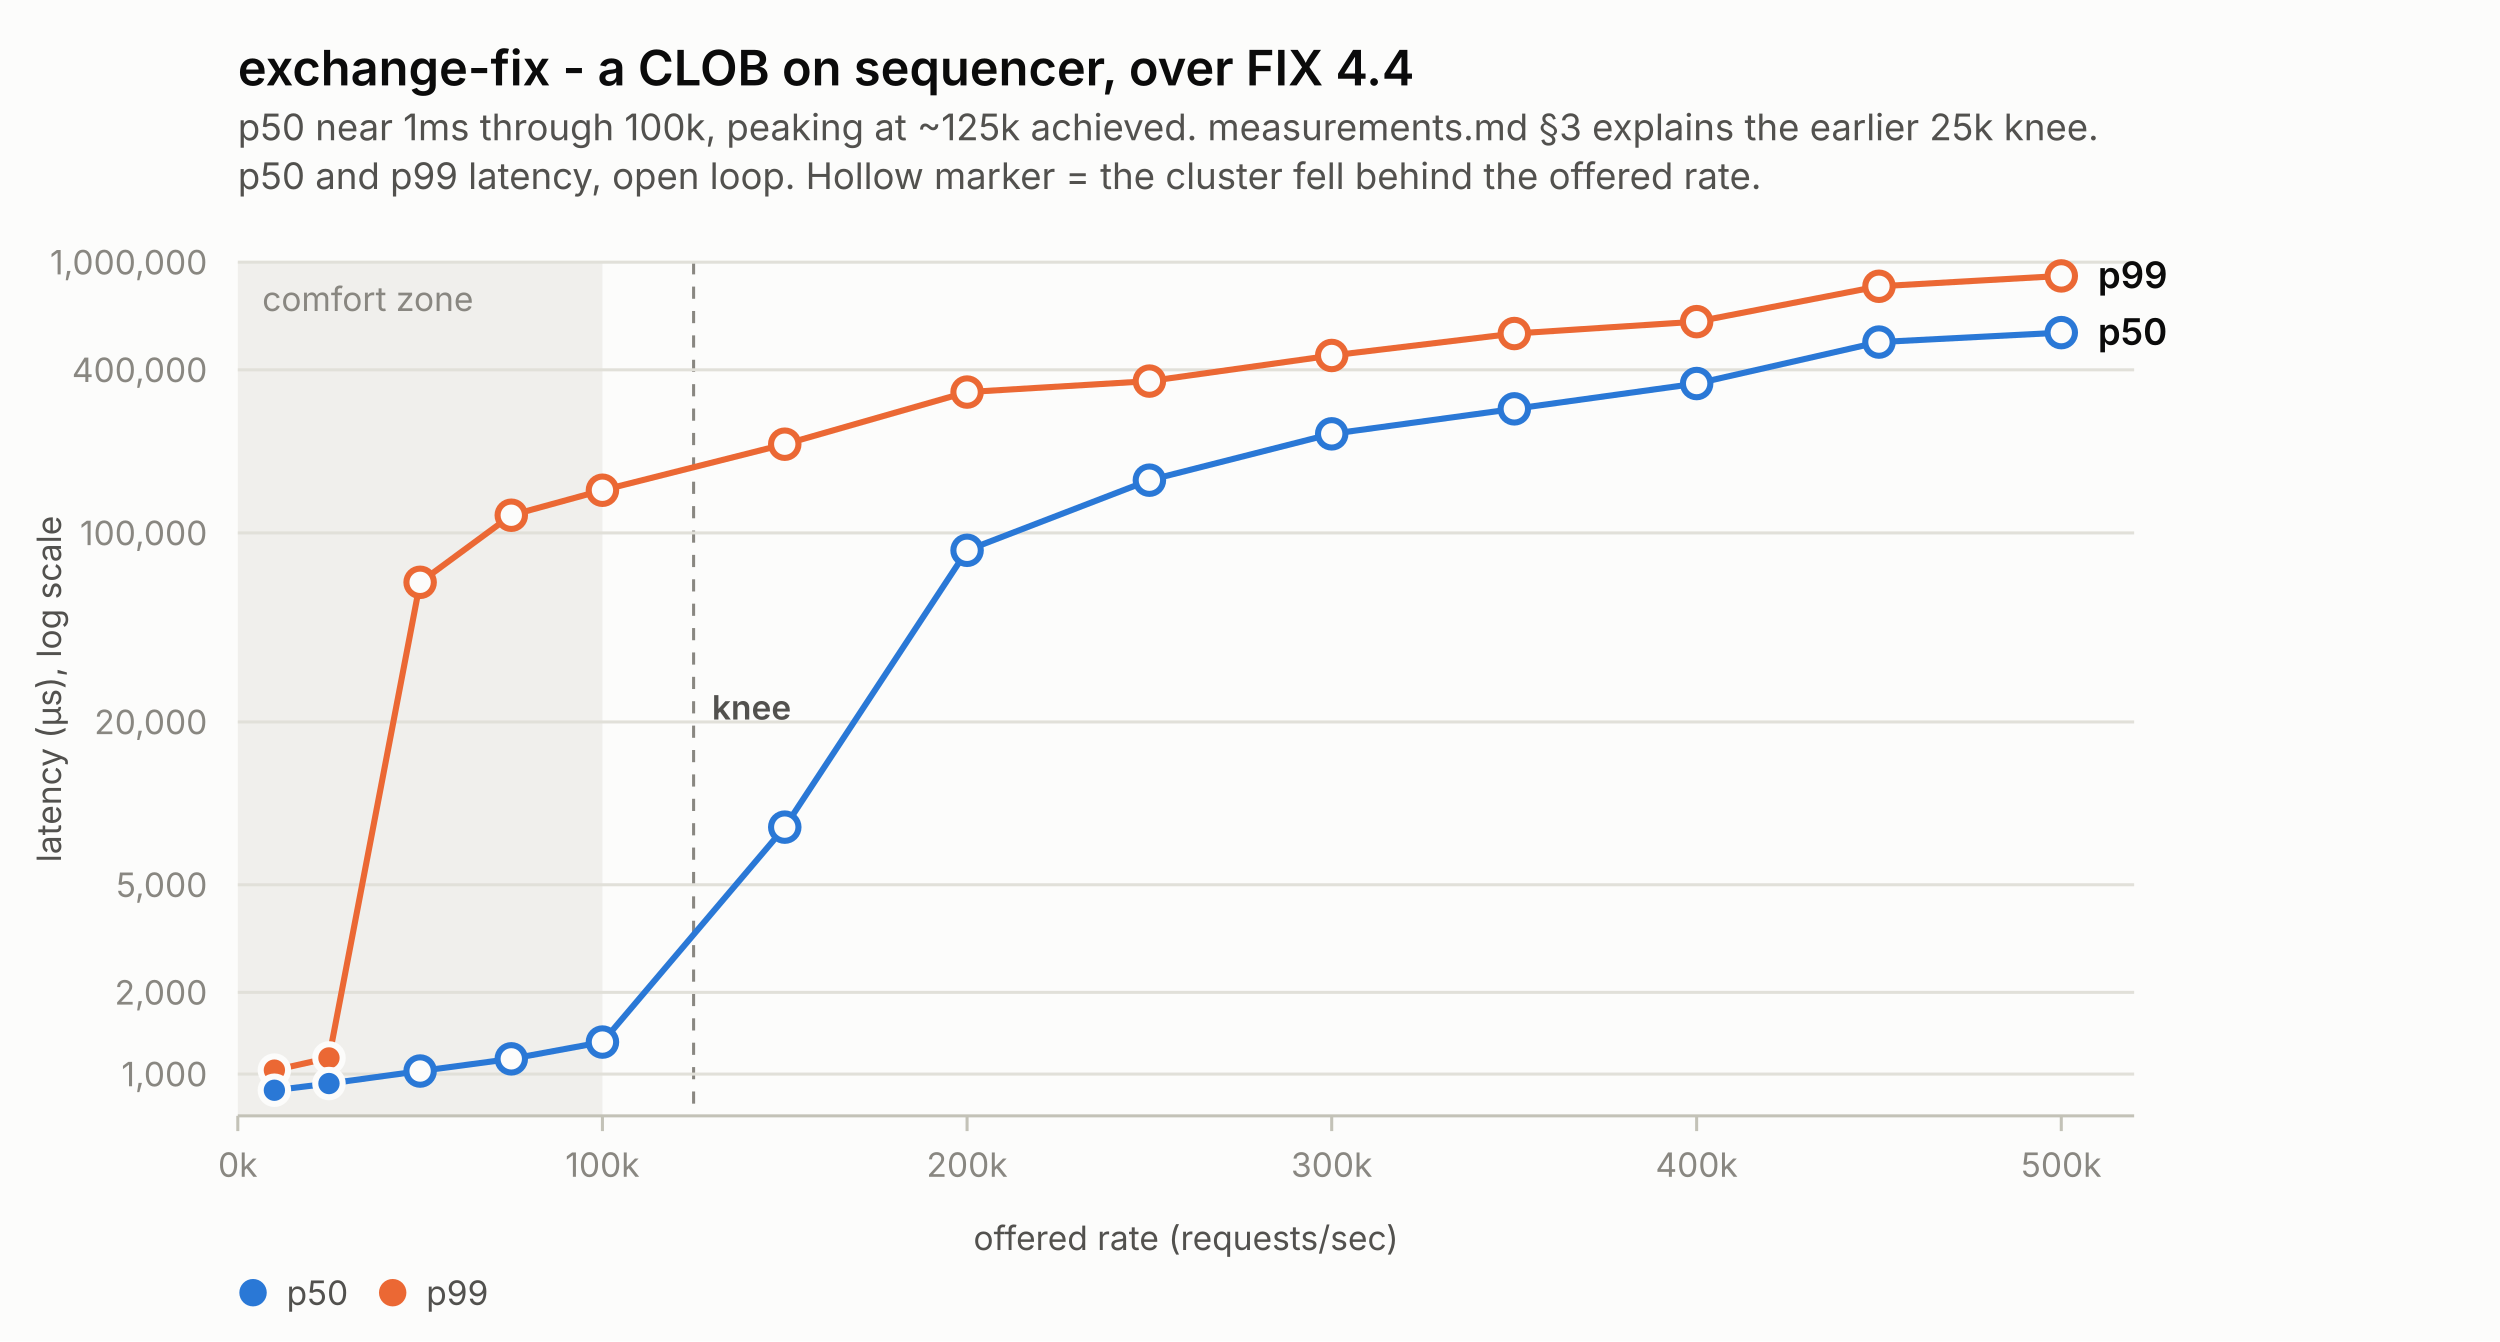
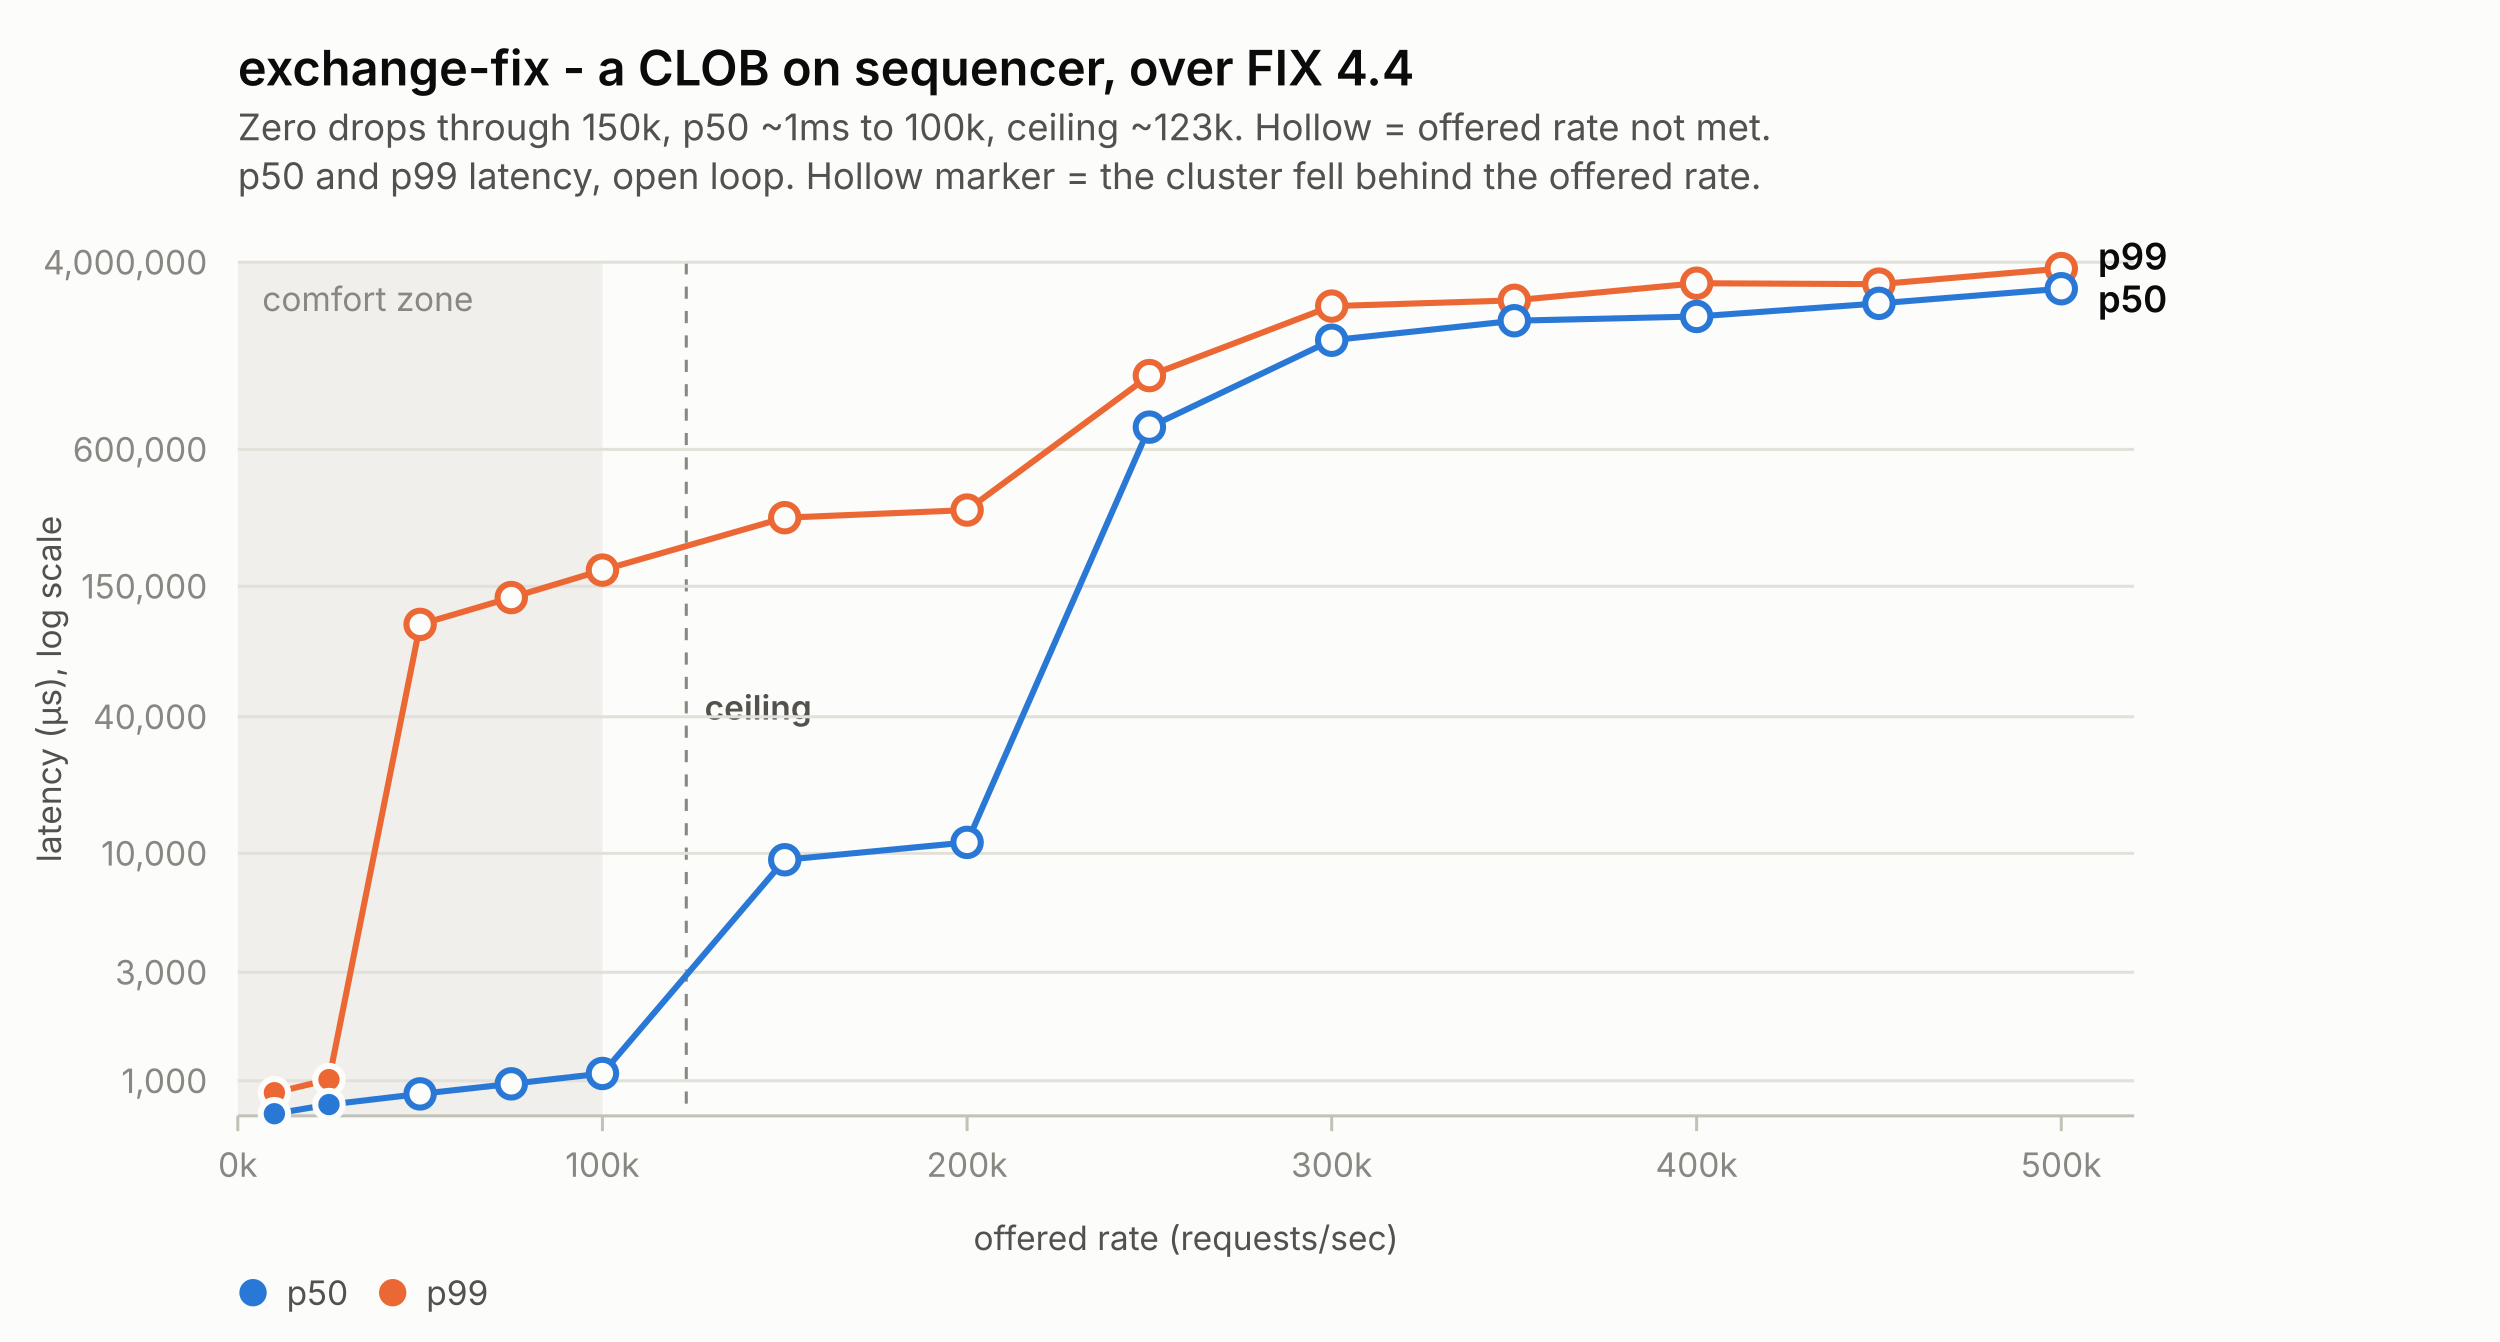
<svg xmlns="http://www.w3.org/2000/svg" width="820" height="440" viewBox="0 0 820 440" font-family="system-ui,-apple-system,&quot;Segoe UI&quot;,sans-serif" role="img" aria-label="exchange-fix - a CLOB on sequencer, over FIX 4.4">
  <rect width="820" height="440" fill="#fcfcfb" />
  <text x="78" y="28" font-size="16" font-weight="600" fill="#0b0b0b">exchange-fix - a CLOB on sequencer, over FIX 4.4</text>
-   <text x="78" y="46" font-size="12" fill="#52514e">p50 near 1ms through 100k, peaking at ~125k achieved. measurements.md §3 explains the earlier 25k knee.</text>
+   <text x="78" y="46" font-size="12" fill="#52514e">Zero drops through 150k, p50 ~1ms to 100k, ceiling ~123k. Hollow = offered rate not met.</text>
  <text x="78" y="62" font-size="12" fill="#52514e">p50 and p99 latency, open loop. Hollow marker = the cluster fell behind the offered rate.</text>
  <rect x="78" y="86" width="119.6" height="280" fill="#f0efec" />
  <text x="86" y="102" font-size="11" fill="#898781">comfort zone</text>
-   <line x1="227.5" y1="86" x2="227.5" y2="366" stroke="#898781" stroke-width="1" stroke-dasharray="4 4" />
-   <text x="233.5" y="236" font-size="11" font-weight="600" fill="#52514e">knee</text>
-   <line x1="78" y1="352.3" x2="700" y2="352.3" stroke="#e1e0d9" stroke-width="1" />
-   <text x="68" y="356.3" font-size="11" fill="#898781" text-anchor="end">1,000</text>
-   <line x1="78" y1="325.5" x2="700" y2="325.5" stroke="#e1e0d9" stroke-width="1" />
-   <text x="68" y="329.5" font-size="11" fill="#898781" text-anchor="end">2,000</text>
-   <line x1="78" y1="290.2" x2="700" y2="290.2" stroke="#e1e0d9" stroke-width="1" />
-   <text x="68" y="294.2" font-size="11" fill="#898781" text-anchor="end">5,000</text>
-   <line x1="78" y1="236.8" x2="700" y2="236.8" stroke="#e1e0d9" stroke-width="1" />
-   <text x="68" y="240.8" font-size="11" fill="#898781" text-anchor="end">20,000</text>
-   <line x1="78" y1="174.8" x2="700" y2="174.8" stroke="#e1e0d9" stroke-width="1" />
-   <text x="68" y="178.8" font-size="11" fill="#898781" text-anchor="end">100,000</text>
-   <line x1="78" y1="121.3" x2="700" y2="121.3" stroke="#e1e0d9" stroke-width="1" />
-   <text x="68" y="125.3" font-size="11" fill="#898781" text-anchor="end">400,000</text>
+   <line x1="225.1" y1="86" x2="225.1" y2="366" stroke="#898781" stroke-width="1" stroke-dasharray="4 4" />
+   <text x="231.1" y="236" font-size="11" font-weight="600" fill="#52514e">ceiling</text>
+   <line x1="78" y1="354.5" x2="700" y2="354.5" stroke="#e1e0d9" stroke-width="1" />
+   <text x="68" y="358.5" font-size="11" fill="#898781" text-anchor="end">1,000</text>
+   <line x1="78" y1="318.9" x2="700" y2="318.9" stroke="#e1e0d9" stroke-width="1" />
+   <text x="68" y="322.9" font-size="11" fill="#898781" text-anchor="end">3,000</text>
+   <line x1="78" y1="279.9" x2="700" y2="279.9" stroke="#e1e0d9" stroke-width="1" />
+   <text x="68" y="283.9" font-size="11" fill="#898781" text-anchor="end">10,000</text>
+   <line x1="78" y1="235.1" x2="700" y2="235.1" stroke="#e1e0d9" stroke-width="1" />
+   <text x="68" y="239.1" font-size="11" fill="#898781" text-anchor="end">40,000</text>
+   <line x1="78" y1="192.3" x2="700" y2="192.3" stroke="#e1e0d9" stroke-width="1" />
+   <text x="68" y="196.3" font-size="11" fill="#898781" text-anchor="end">150,000</text>
+   <line x1="78" y1="147.4" x2="700" y2="147.4" stroke="#e1e0d9" stroke-width="1" />
+   <text x="68" y="151.4" font-size="11" fill="#898781" text-anchor="end">600,000</text>
  <line x1="78" y1="86.0" x2="700" y2="86.0" stroke="#e1e0d9" stroke-width="1" />
-   <text x="68" y="90.0" font-size="11" fill="#898781" text-anchor="end">1,000,000</text>
+   <text x="68" y="90.0" font-size="11" fill="#898781" text-anchor="end">4,000,000</text>
  <text x="20" y="226" font-size="11" fill="#52514e" text-anchor="middle" transform="rotate(-90 20 226)">latency (µs), log scale</text>
  <line x1="78" y1="366" x2="700" y2="366" stroke="#c3c2b7" stroke-width="1" />
  <line x1="78.0" y1="366" x2="78.0" y2="371" stroke="#c3c2b7" stroke-width="1" />
  <text x="78.0" y="386" font-size="11" fill="#898781" text-anchor="middle">0k</text>
  <line x1="197.6" y1="366" x2="197.6" y2="371" stroke="#c3c2b7" stroke-width="1" />
  <text x="197.6" y="386" font-size="11" fill="#898781" text-anchor="middle">100k</text>
  <line x1="317.2" y1="366" x2="317.2" y2="371" stroke="#c3c2b7" stroke-width="1" />
  <text x="317.2" y="386" font-size="11" fill="#898781" text-anchor="middle">200k</text>
  <line x1="436.8" y1="366" x2="436.8" y2="371" stroke="#c3c2b7" stroke-width="1" />
  <text x="436.8" y="386" font-size="11" fill="#898781" text-anchor="middle">300k</text>
  <line x1="556.5" y1="366" x2="556.5" y2="371" stroke="#c3c2b7" stroke-width="1" />
  <text x="556.5" y="386" font-size="11" fill="#898781" text-anchor="middle">400k</text>
  <line x1="676.1" y1="366" x2="676.1" y2="371" stroke="#c3c2b7" stroke-width="1" />
  <text x="676.1" y="386" font-size="11" fill="#898781" text-anchor="middle">500k</text>
  <text x="389" y="410" font-size="11" fill="#52514e" text-anchor="middle">offered rate (requests/sec)</text>
  <defs>
    <clipPath id="plot">
      <rect x="72" y="80" width="634" height="292" />
    </clipPath>
  </defs>
  <g clip-path="url(#plot)">
-     <path d="M90.0,351.0 L107.9,347.0 L137.8,191.0 L167.7,169.0 L197.6,160.8 L257.4,145.7 L317.2,128.6 L377.0,125.0 L436.8,116.6 L496.7,109.4 L556.5,105.5 L616.3,93.9 L676.1,90.5" fill="none" stroke="#eb6834" stroke-width="2" stroke-linejoin="round" stroke-linecap="round" />
-     <circle cx="90.0" cy="351.0" r="4.5" fill="#eb6834" stroke="#fcfcfb" stroke-width="2" />
-     <circle cx="107.9" cy="347.0" r="4.5" fill="#eb6834" stroke="#fcfcfb" stroke-width="2" />
-     <circle cx="137.8" cy="191.0" r="4.5" fill="#fcfcfb" stroke="#eb6834" stroke-width="2" />
-     <circle cx="167.7" cy="169.0" r="4.5" fill="#fcfcfb" stroke="#eb6834" stroke-width="2" />
-     <circle cx="197.6" cy="160.8" r="4.5" fill="#fcfcfb" stroke="#eb6834" stroke-width="2" />
-     <circle cx="257.4" cy="145.7" r="4.5" fill="#fcfcfb" stroke="#eb6834" stroke-width="2" />
-     <circle cx="317.2" cy="128.6" r="4.5" fill="#fcfcfb" stroke="#eb6834" stroke-width="2" />
-     <circle cx="377.0" cy="125.0" r="4.5" fill="#fcfcfb" stroke="#eb6834" stroke-width="2" />
-     <circle cx="436.8" cy="116.6" r="4.5" fill="#fcfcfb" stroke="#eb6834" stroke-width="2" />
-     <circle cx="496.7" cy="109.4" r="4.5" fill="#fcfcfb" stroke="#eb6834" stroke-width="2" />
-     <circle cx="556.5" cy="105.5" r="4.5" fill="#fcfcfb" stroke="#eb6834" stroke-width="2" />
-     <circle cx="616.3" cy="93.9" r="4.5" fill="#fcfcfb" stroke="#eb6834" stroke-width="2" />
-     <circle cx="676.1" cy="90.5" r="4.5" fill="#fcfcfb" stroke="#eb6834" stroke-width="2" />
-     <path d="M90.0,357.6 L107.9,355.4 L137.8,351.3 L167.7,347.3 L197.6,341.8 L257.4,271.3 L317.2,180.5 L377.0,157.5 L436.8,142.3 L496.7,134.1 L556.5,125.8 L616.3,112.2 L676.1,109.1" fill="none" stroke="#2a78d6" stroke-width="2" stroke-linejoin="round" stroke-linecap="round" />
-     <circle cx="90.0" cy="357.6" r="4.5" fill="#2a78d6" stroke="#fcfcfb" stroke-width="2" />
-     <circle cx="107.9" cy="355.4" r="4.5" fill="#2a78d6" stroke="#fcfcfb" stroke-width="2" />
-     <circle cx="137.8" cy="351.3" r="4.5" fill="#fcfcfb" stroke="#2a78d6" stroke-width="2" />
-     <circle cx="167.7" cy="347.3" r="4.5" fill="#fcfcfb" stroke="#2a78d6" stroke-width="2" />
-     <circle cx="197.6" cy="341.8" r="4.5" fill="#fcfcfb" stroke="#2a78d6" stroke-width="2" />
-     <circle cx="257.4" cy="271.3" r="4.5" fill="#fcfcfb" stroke="#2a78d6" stroke-width="2" />
-     <circle cx="317.2" cy="180.5" r="4.5" fill="#fcfcfb" stroke="#2a78d6" stroke-width="2" />
-     <circle cx="377.0" cy="157.5" r="4.5" fill="#fcfcfb" stroke="#2a78d6" stroke-width="2" />
-     <circle cx="436.8" cy="142.3" r="4.5" fill="#fcfcfb" stroke="#2a78d6" stroke-width="2" />
-     <circle cx="496.7" cy="134.1" r="4.5" fill="#fcfcfb" stroke="#2a78d6" stroke-width="2" />
-     <circle cx="556.5" cy="125.8" r="4.5" fill="#fcfcfb" stroke="#2a78d6" stroke-width="2" />
-     <circle cx="616.3" cy="112.2" r="4.5" fill="#fcfcfb" stroke="#2a78d6" stroke-width="2" />
-     <circle cx="676.1" cy="109.1" r="4.5" fill="#fcfcfb" stroke="#2a78d6" stroke-width="2" />
+     <path d="M90.0,358.4 L107.9,354.1 L137.8,204.8 L167.7,196.0 L197.6,187.0 L257.4,169.8 L317.2,167.3 L377.0,123.2 L436.8,100.4 L496.7,98.5 L556.5,92.9 L616.3,93.2 L676.1,88.1" fill="none" stroke="#eb6834" stroke-width="2" stroke-linejoin="round" stroke-linecap="round" />
+     <circle cx="90.0" cy="358.4" r="4.5" fill="#eb6834" stroke="#fcfcfb" stroke-width="2" />
+     <circle cx="107.9" cy="354.1" r="4.5" fill="#eb6834" stroke="#fcfcfb" stroke-width="2" />
+     <circle cx="137.8" cy="204.8" r="4.5" fill="#fcfcfb" stroke="#eb6834" stroke-width="2" />
+     <circle cx="167.7" cy="196.0" r="4.5" fill="#fcfcfb" stroke="#eb6834" stroke-width="2" />
+     <circle cx="197.6" cy="187.0" r="4.5" fill="#fcfcfb" stroke="#eb6834" stroke-width="2" />
+     <circle cx="257.4" cy="169.8" r="4.5" fill="#fcfcfb" stroke="#eb6834" stroke-width="2" />
+     <circle cx="317.2" cy="167.3" r="4.5" fill="#fcfcfb" stroke="#eb6834" stroke-width="2" />
+     <circle cx="377.0" cy="123.2" r="4.5" fill="#fcfcfb" stroke="#eb6834" stroke-width="2" />
+     <circle cx="436.8" cy="100.4" r="4.5" fill="#fcfcfb" stroke="#eb6834" stroke-width="2" />
+     <circle cx="496.7" cy="98.5" r="4.5" fill="#fcfcfb" stroke="#eb6834" stroke-width="2" />
+     <circle cx="556.5" cy="92.9" r="4.5" fill="#fcfcfb" stroke="#eb6834" stroke-width="2" />
+     <circle cx="616.3" cy="93.2" r="4.5" fill="#fcfcfb" stroke="#eb6834" stroke-width="2" />
+     <circle cx="676.1" cy="88.1" r="4.5" fill="#fcfcfb" stroke="#eb6834" stroke-width="2" />
+     <path d="M90.0,365.3 L107.9,362.3 L137.8,358.8 L167.7,355.5 L197.6,352.1 L257.4,282.0 L317.2,276.3 L377.0,140.1 L436.8,111.6 L496.7,105.2 L556.5,103.8 L616.3,99.5 L676.1,94.7" fill="none" stroke="#2a78d6" stroke-width="2" stroke-linejoin="round" stroke-linecap="round" />
+     <circle cx="90.0" cy="365.3" r="4.5" fill="#2a78d6" stroke="#fcfcfb" stroke-width="2" />
+     <circle cx="107.9" cy="362.3" r="4.5" fill="#2a78d6" stroke="#fcfcfb" stroke-width="2" />
+     <circle cx="137.8" cy="358.8" r="4.5" fill="#fcfcfb" stroke="#2a78d6" stroke-width="2" />
+     <circle cx="167.7" cy="355.5" r="4.5" fill="#fcfcfb" stroke="#2a78d6" stroke-width="2" />
+     <circle cx="197.6" cy="352.1" r="4.5" fill="#fcfcfb" stroke="#2a78d6" stroke-width="2" />
+     <circle cx="257.4" cy="282.0" r="4.5" fill="#fcfcfb" stroke="#2a78d6" stroke-width="2" />
+     <circle cx="317.2" cy="276.3" r="4.5" fill="#fcfcfb" stroke="#2a78d6" stroke-width="2" />
+     <circle cx="377.0" cy="140.1" r="4.5" fill="#fcfcfb" stroke="#2a78d6" stroke-width="2" />
+     <circle cx="436.8" cy="111.6" r="4.5" fill="#fcfcfb" stroke="#2a78d6" stroke-width="2" />
+     <circle cx="496.7" cy="105.2" r="4.5" fill="#fcfcfb" stroke="#2a78d6" stroke-width="2" />
+     <circle cx="556.5" cy="103.8" r="4.5" fill="#fcfcfb" stroke="#2a78d6" stroke-width="2" />
+     <circle cx="616.3" cy="99.5" r="4.5" fill="#fcfcfb" stroke="#2a78d6" stroke-width="2" />
+     <circle cx="676.1" cy="94.7" r="4.5" fill="#fcfcfb" stroke="#2a78d6" stroke-width="2" />
  </g>
-   <text x="688.1" y="94.5" font-size="12" font-weight="600" fill="#0b0b0b">p99</text>
-   <text x="688.1" y="113.1" font-size="12" font-weight="600" fill="#0b0b0b">p50</text>
+   <text x="688.1" y="88.4" font-size="12" font-weight="600" fill="#0b0b0b">p99</text>
+   <text x="688.1" y="102.4" font-size="12" font-weight="600" fill="#0b0b0b">p50</text>
  <circle cx="83" cy="424" r="4.5" fill="#2a78d6" />
  <text x="94" y="428" font-size="11" fill="#52514e">p50</text>
  <circle cx="128.8" cy="424" r="4.5" fill="#eb6834" />
  <text x="139.8" y="428" font-size="11" fill="#52514e">p99</text>
</svg>
